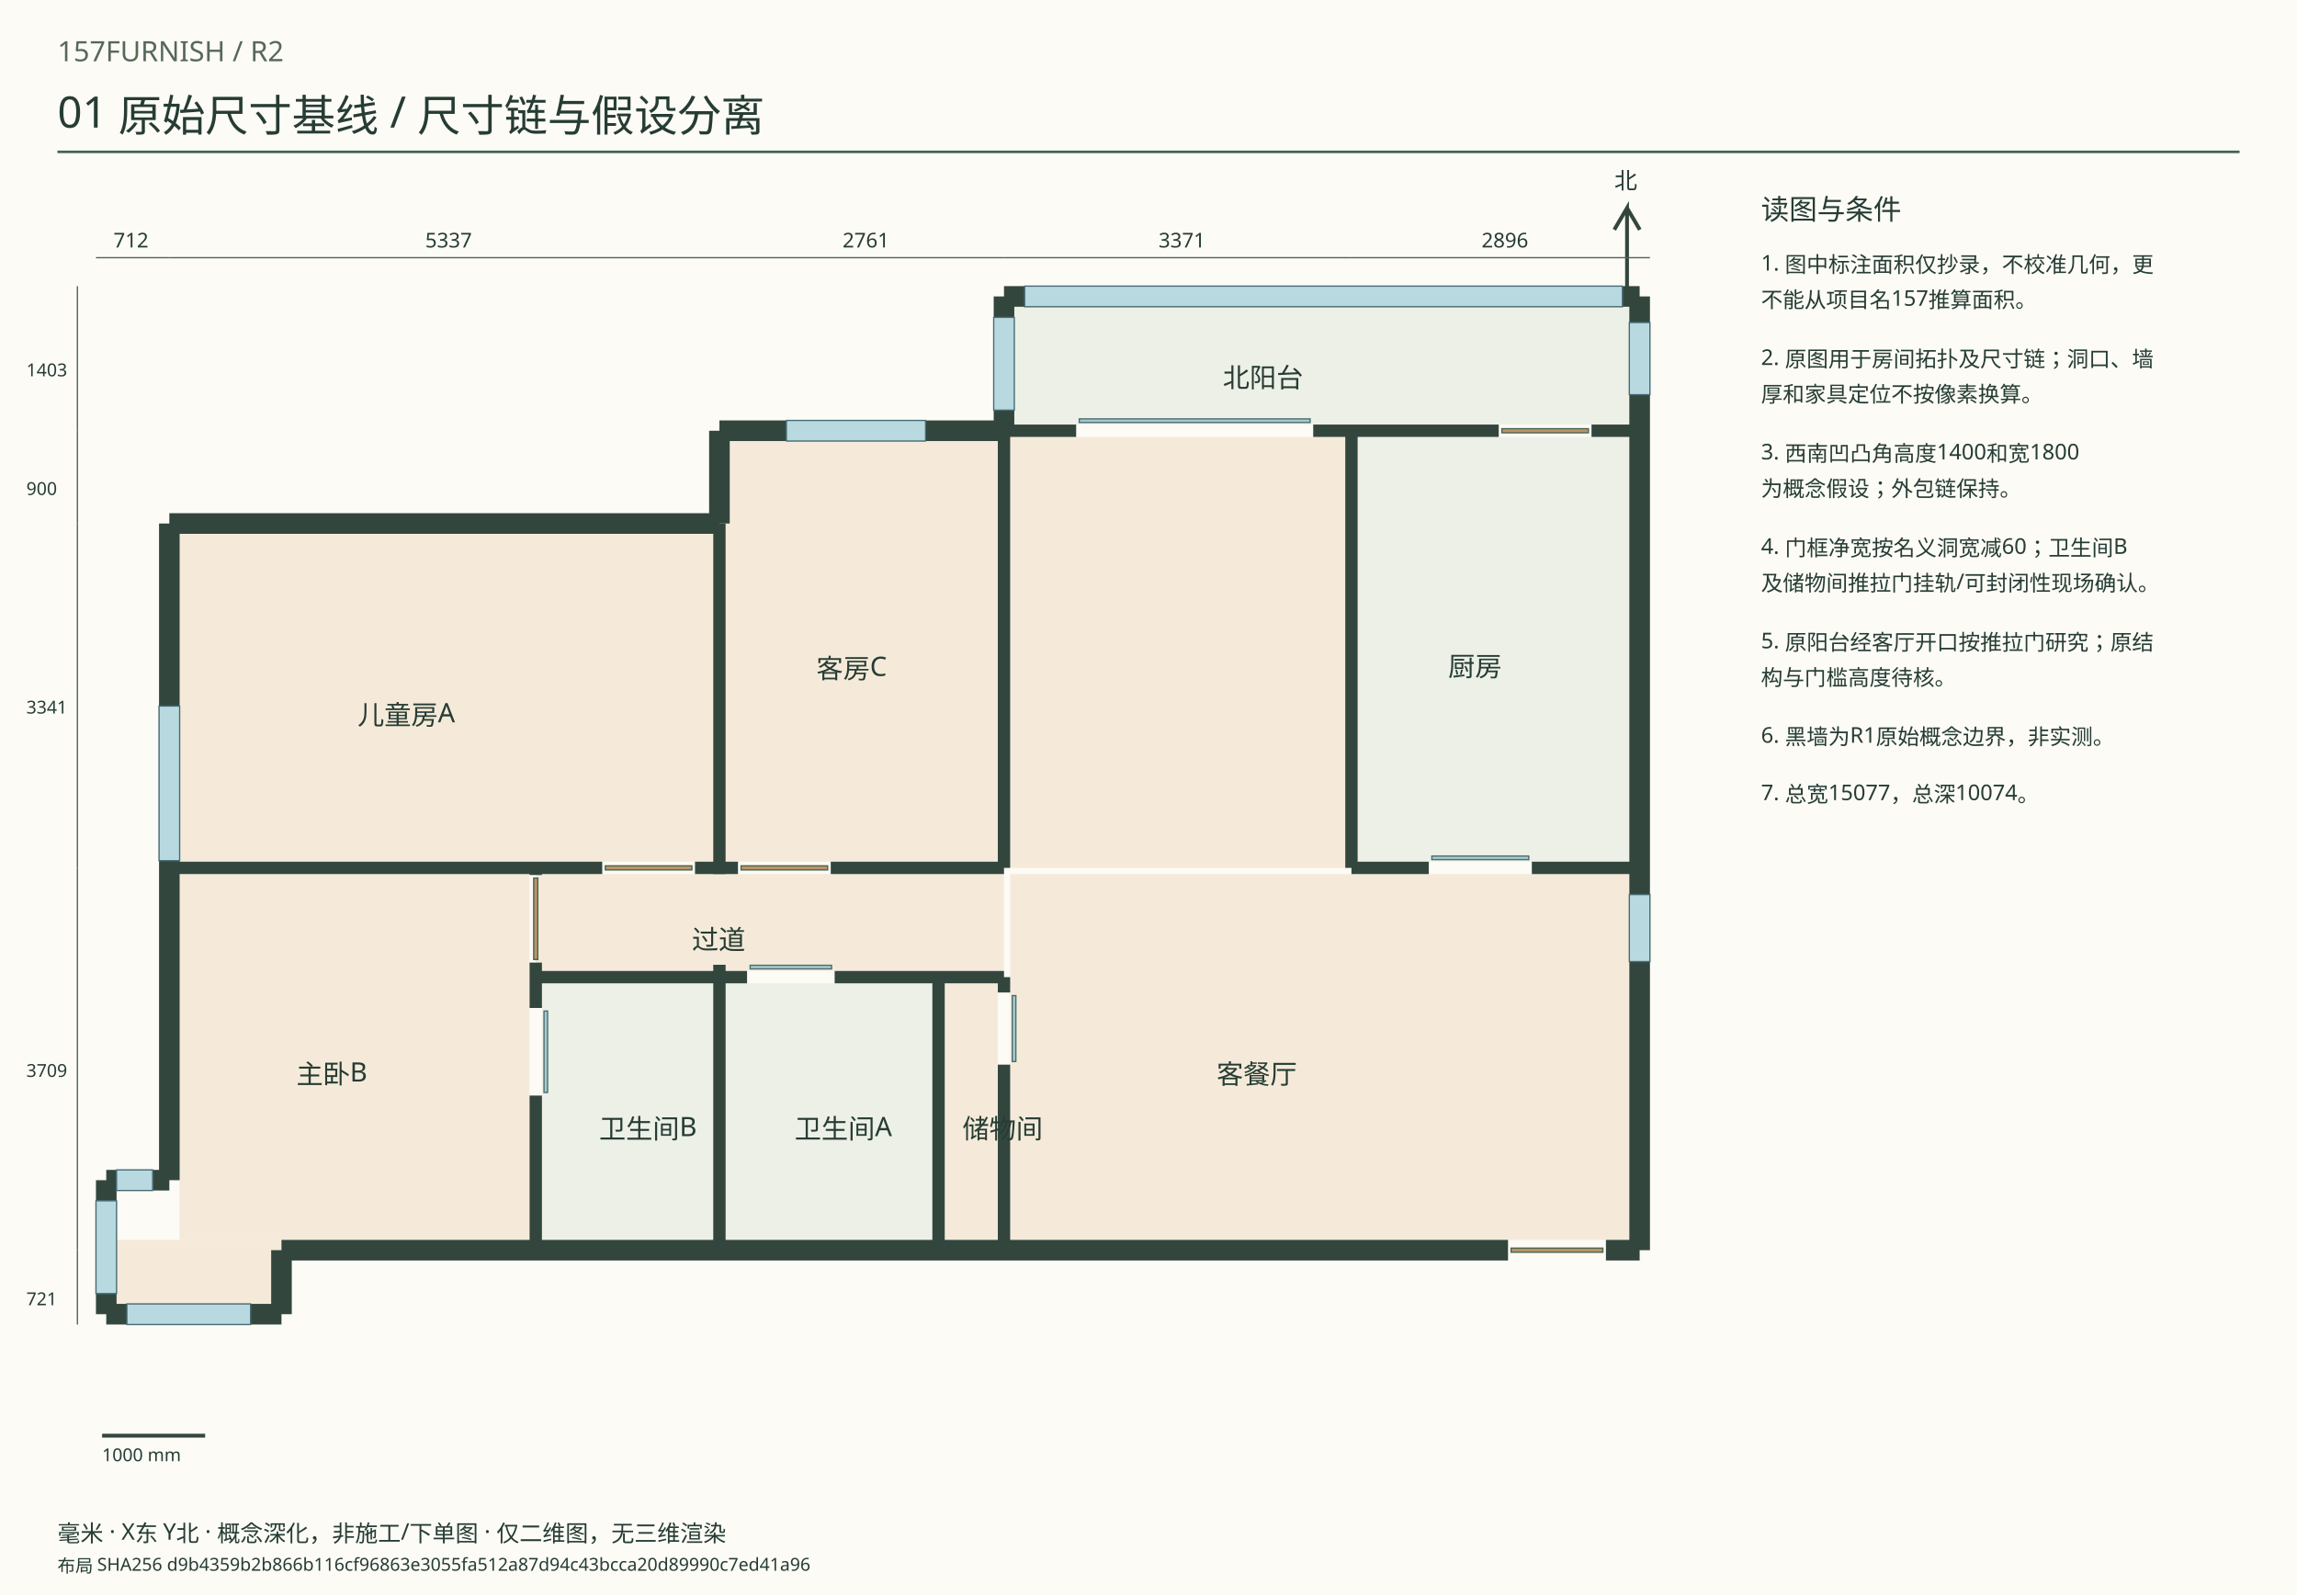
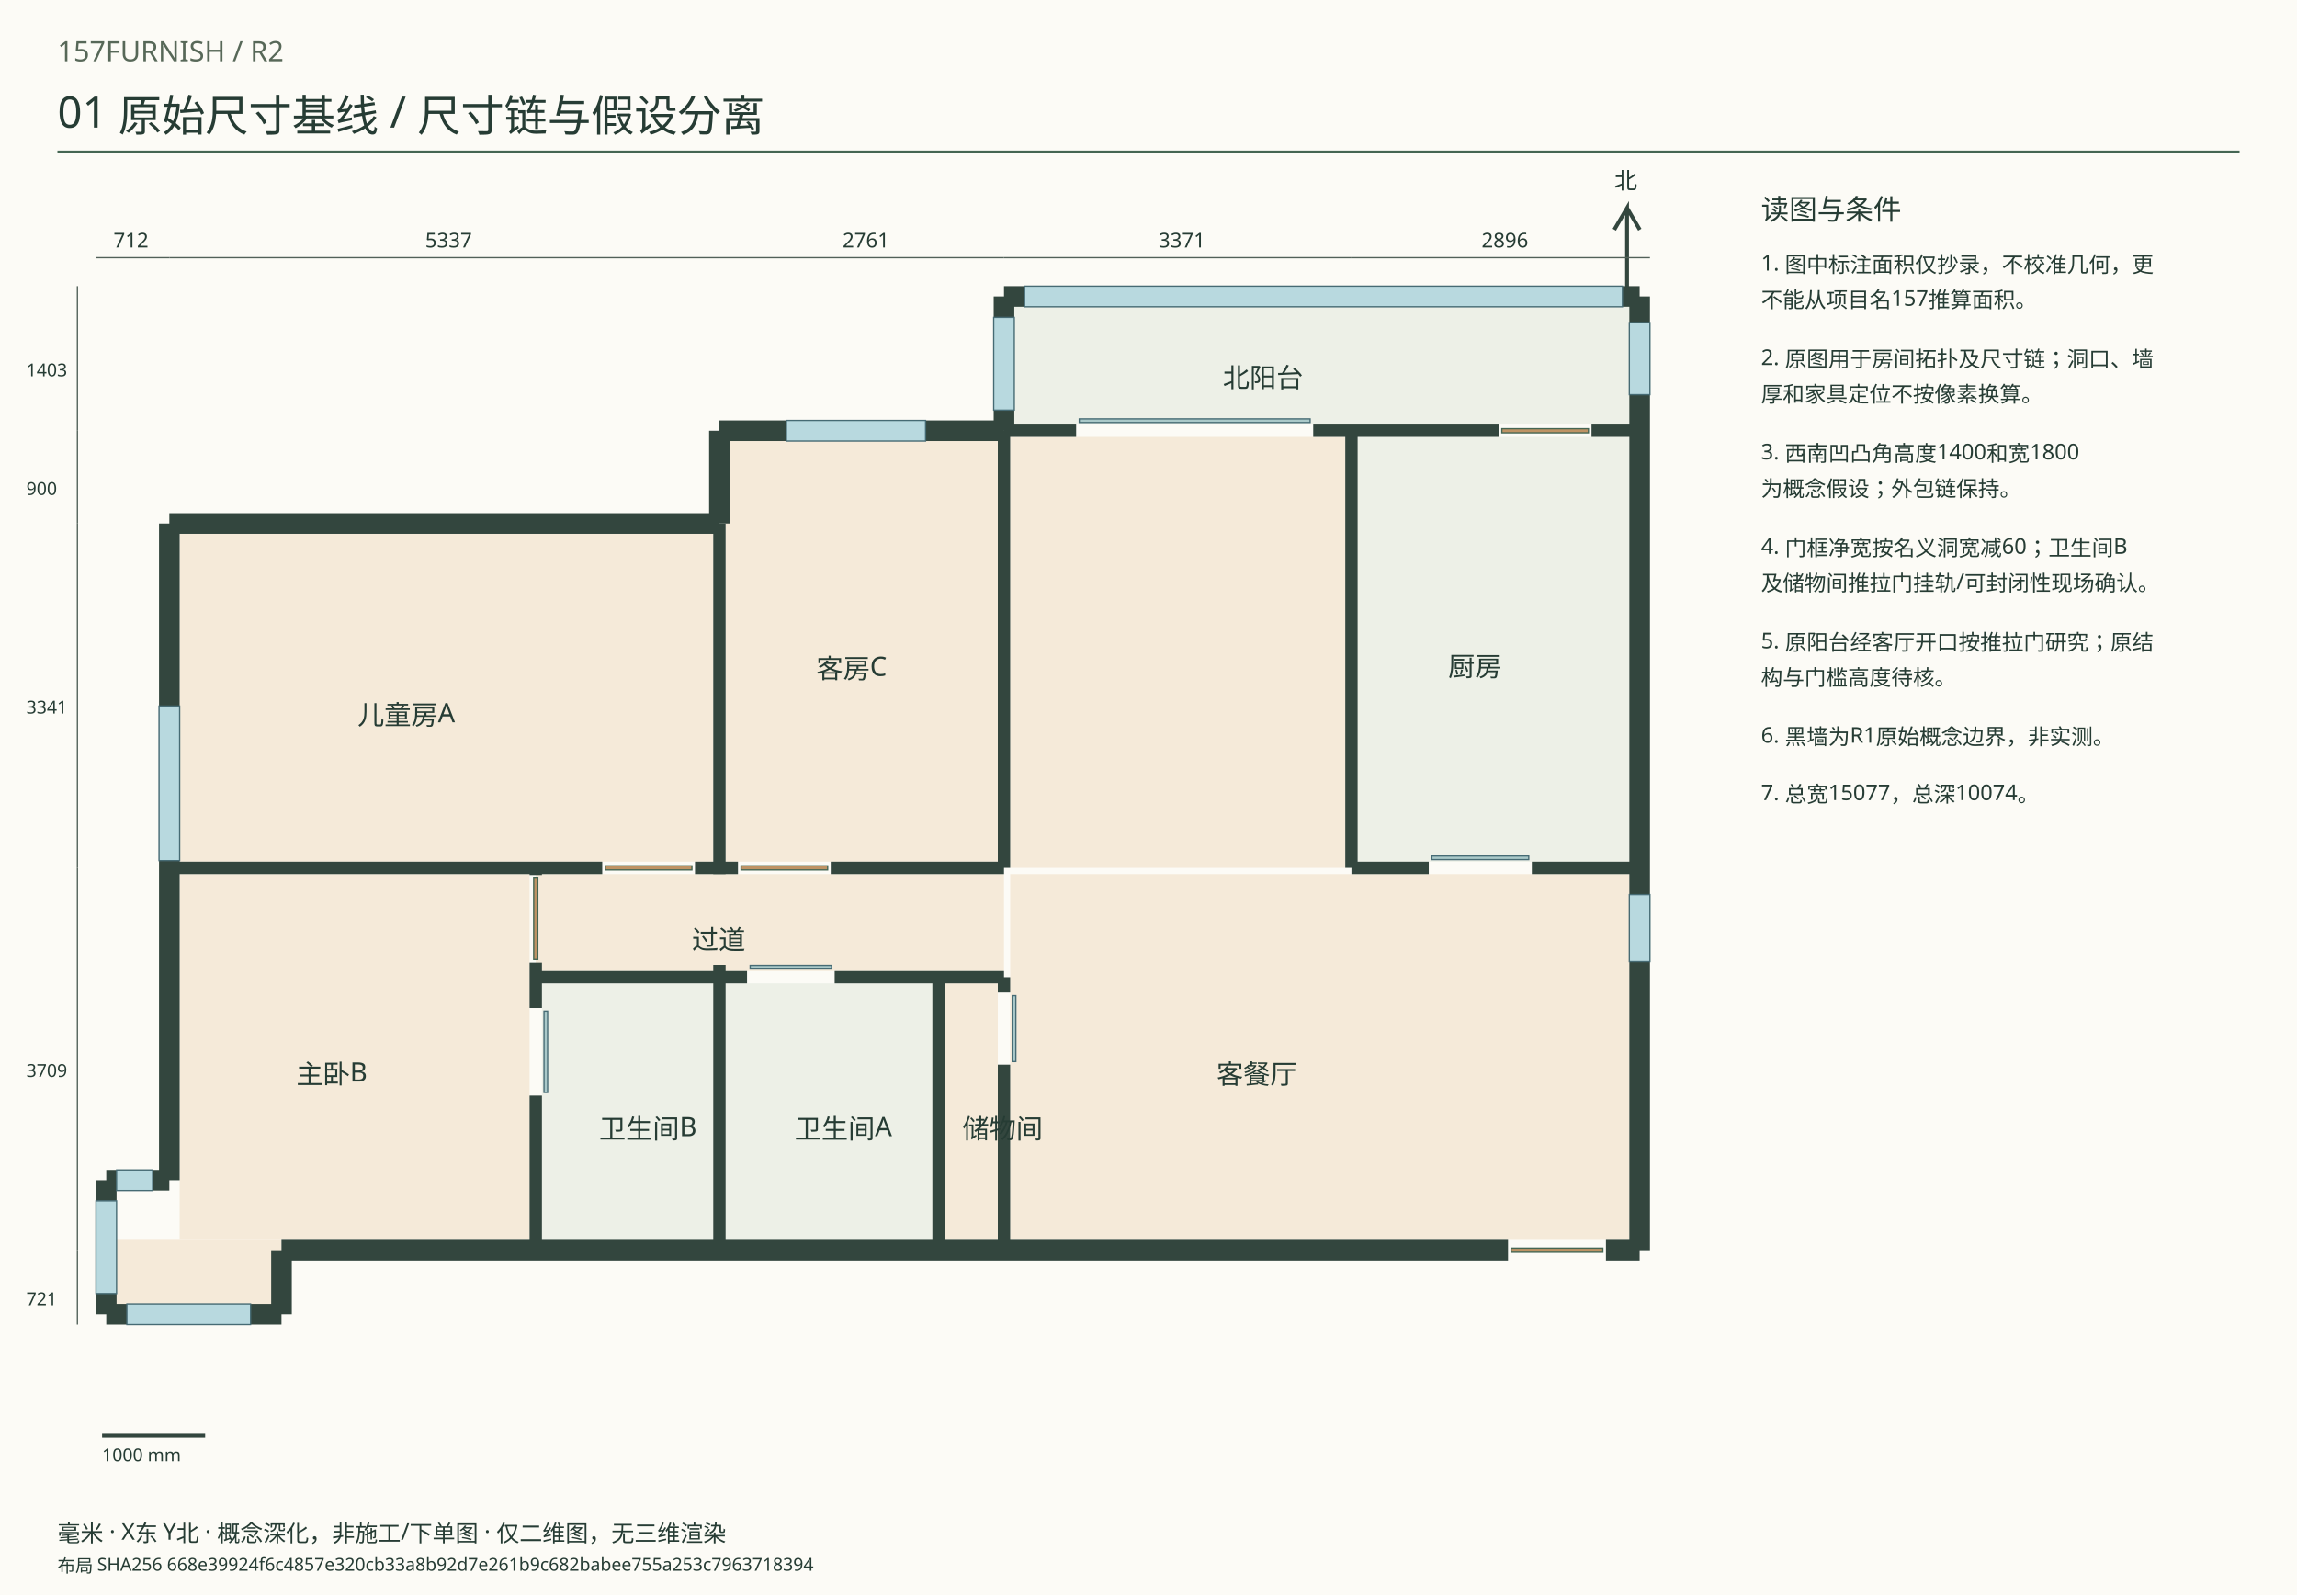
- <svg xmlns="http://www.w3.org/2000/svg" width="1800" height="1250" viewBox="0 0 1800 1250" data-revision="R2" data-layout-sha256="d9b4359b2b866b116cf96863e3055fa512a87d94c43bcca20d89990c7ed41a96">
+ <svg xmlns="http://www.w3.org/2000/svg" width="1800" height="1250" viewBox="0 0 1800 1250" data-revision="R2" data-layout-sha256="668e39924f6c4857e320cb33a8b92d7e261b9c682babee755a253c7963718394">
  <rect x="0" y="0" width="1800" height="1250" fill="#fcfbf6" stroke="none" stroke-width="1" />
  <text x="45.000" y="48.000" font-size="22" fill="#576858" font-family="Microsoft YaHei, sans-serif">157FURNISH  /  R2</text>
  <text x="45.000" y="100.000" font-size="34" fill="#263c34" font-family="Microsoft YaHei, sans-serif">01 原始尺寸基线 / 尺寸链与假设分离</text>
  <polyline points="45.000,119.000 1755.000,119.000" fill="none" stroke="#456653" stroke-width="2" />
  <text x="45.000" y="1208.000" font-size="18" fill="#263c34" font-family="Microsoft YaHei, sans-serif">毫米 · X东 Y北 · 概念深化，非施工/下单图 · 仅二维图，无三维渲染</text>
-   <text x="45.000" y="1232.000" font-size="14" fill="#263c34" font-family="Microsoft YaHei, sans-serif">布局 SHA256 d9b4359b2b866b116cf96863e3055fa512a87d94c43bcca20d89990c7ed41a96</text>
+   <text x="45.000" y="1232.000" font-size="14" fill="#263c34" font-family="Microsoft YaHei, sans-serif">布局 SHA256 668e39924f6c4857e320cb33a8b92d7e261b9c682babee755a253c7963718394</text>
  <text x="1380.000" y="172.000" font-size="22" fill="#263c34" font-family="Microsoft YaHei, sans-serif">读图与条件</text>
  <text x="1380.000" y="212.000" font-size="17" fill="#263c34" font-family="Microsoft YaHei, sans-serif">1. 图中标注面积仅抄录，不校准几何，更</text>
  <text x="1380.000" y="241.000" font-size="17" fill="#263c34" font-family="Microsoft YaHei, sans-serif">不能从项目名157推算面积。</text>
  <text x="1380.000" y="286.000" font-size="17" fill="#263c34" font-family="Microsoft YaHei, sans-serif">2. 原图用于房间拓扑及尺寸链；洞口、墙</text>
  <text x="1380.000" y="315.000" font-size="17" fill="#263c34" font-family="Microsoft YaHei, sans-serif">厚和家具定位不按像素换算。</text>
  <text x="1380.000" y="360.000" font-size="17" fill="#263c34" font-family="Microsoft YaHei, sans-serif">3. 西南凹凸角高度1400和宽1800</text>
  <text x="1380.000" y="389.000" font-size="17" fill="#263c34" font-family="Microsoft YaHei, sans-serif">为概念假设；外包链保持。</text>
  <text x="1380.000" y="434.000" font-size="17" fill="#263c34" font-family="Microsoft YaHei, sans-serif">4. 门框净宽按名义洞宽减60；卫生间B</text>
  <text x="1380.000" y="463.000" font-size="17" fill="#263c34" font-family="Microsoft YaHei, sans-serif">及储物间推拉门挂轨/可封闭性现场确认。</text>
  <text x="1380.000" y="508.000" font-size="17" fill="#263c34" font-family="Microsoft YaHei, sans-serif">5. 原阳台经客厅开口按推拉门研究；原结</text>
  <text x="1380.000" y="537.000" font-size="17" fill="#263c34" font-family="Microsoft YaHei, sans-serif">构与门槛高度待核。</text>
  <text x="1380.000" y="582.000" font-size="17" fill="#263c34" font-family="Microsoft YaHei, sans-serif">6. 黑墙为R1原始概念边界，非实测。</text>
  <text x="1380.000" y="627.000" font-size="17" fill="#263c34" font-family="Microsoft YaHei, sans-serif">7. 总宽15077，总深10074。</text>
  <defs>
    <clipPath id="planClip">
      <rect x="50" y="145" width="1280" height="970" />
    </clipPath>
  </defs>
  <g clip-path="url(#planClip)">
    <rect x="140.777" y="418.304" width="418.142" height="256.927" fill="#f5ead9" stroke="none" stroke-width="1" />
    <rect x="140.777" y="684.923" width="274.212" height="286.65" fill="#f5ead9" stroke="none" stroke-width="1" />
    <rect x="83.269" y="971.573" width="137.308" height="58.235" fill="#f5ead9" stroke="none" stroke-width="1" />
    <rect x="568.611" y="345.611" width="213.311" height="329.619" fill="#f5ead9" stroke="none" stroke-width="1" />
    <rect x="419.835" y="684.923" width="366.935" height="75.923" fill="#f5ead9" stroke="none" stroke-width="1" />
    <rect x="424.681" y="770.538" width="134.238" height="201.035" fill="#edf0e7" stroke="none" stroke-width="1" />
    <rect x="568.611" y="770.538" width="162.023" height="201.035" fill="#edf0e7" stroke="none" stroke-width="1" />
    <rect x="740.327" y="770.538" width="41.596" height="201.035" fill="#f5ead9" stroke="none" stroke-width="1" />
    <rect x="791.615" y="684.923" width="485.181" height="286.65" fill="#f5ead9" stroke="none" stroke-width="1" />
    <rect x="791.615" y="342.381" width="262.581" height="337.696" fill="#f5ead9" stroke="none" stroke-width="1" />
    <rect x="1063.889" y="342.381" width="212.908" height="332.85" fill="#edf0e7" stroke="none" stroke-width="1" />
    <rect x="794.846" y="232.292" width="490.027" height="100.396" fill="#edf0e7" stroke="none" stroke-width="1" />
    <rect x="83.269" y="1021.731" width="16.154" height="16.154" fill="#33463e" stroke="none" stroke-width="1" />
    <rect x="99.423" y="1021.731" width="96.923" height="16.154" fill="#33463e" stroke="none" stroke-width="1" />
    <rect x="196.346" y="1021.731" width="24.231" height="16.154" fill="#33463e" stroke="none" stroke-width="1" />
    <rect x="212.5" y="979.65" width="16.154" height="50.158" fill="#33463e" stroke="none" stroke-width="1" />
    <rect x="220.577" y="971.573" width="961.154" height="16.154" fill="#33463e" stroke="none" stroke-width="1" />
    <rect x="1258.461" y="971.573" width="26.412" height="16.154" fill="#33463e" stroke="none" stroke-width="1" />
    <rect x="1276.796" y="753.496" width="16.154" height="226.154" fill="#33463e" stroke="none" stroke-width="1" />
    <rect x="1276.796" y="700.996" width="16.154" height="52.5" fill="#33463e" stroke="none" stroke-width="1" />
    <rect x="1276.796" y="309.265" width="16.154" height="391.731" fill="#33463e" stroke="none" stroke-width="1" />
    <rect x="1276.796" y="252.727" width="16.154" height="56.538" fill="#33463e" stroke="none" stroke-width="1" />
    <rect x="1276.796" y="232.292" width="16.154" height="20.435" fill="#33463e" stroke="none" stroke-width="1" />
    <rect x="786.769" y="224.215" width="16.154" height="16.154" fill="#33463e" stroke="none" stroke-width="1" />
    <rect x="802.923" y="224.215" width="468.462" height="16.154" fill="#33463e" stroke="none" stroke-width="1" />
    <rect x="1271.385" y="224.215" width="13.489" height="16.154" fill="#33463e" stroke="none" stroke-width="1" />
    <rect x="778.692" y="321.381" width="16.154" height="16.154" fill="#33463e" stroke="none" stroke-width="1" />
    <rect x="778.692" y="248.689" width="16.154" height="72.692" fill="#33463e" stroke="none" stroke-width="1" />
    <rect x="778.692" y="232.292" width="16.154" height="16.396" fill="#33463e" stroke="none" stroke-width="1" />
    <rect x="563.765" y="329.458" width="52.5" height="16.154" fill="#33463e" stroke="none" stroke-width="1" />
    <rect x="616.265" y="329.458" width="109.038" height="16.154" fill="#33463e" stroke="none" stroke-width="1" />
    <rect x="725.304" y="329.458" width="61.465" height="16.154" fill="#33463e" stroke="none" stroke-width="1" />
    <rect x="555.688" y="337.535" width="16.154" height="72.692" fill="#33463e" stroke="none" stroke-width="1" />
    <rect x="132.7" y="402.15" width="431.065" height="16.154" fill="#33463e" stroke="none" stroke-width="1" />
    <rect x="124.623" y="674.423" width="16.154" height="250.385" fill="#33463e" stroke="none" stroke-width="1" />
    <rect x="124.623" y="553.269" width="16.154" height="121.154" fill="#33463e" stroke="none" stroke-width="1" />
    <rect x="124.623" y="410.227" width="16.154" height="143.042" fill="#33463e" stroke="none" stroke-width="1" />
    <rect x="83.269" y="916.731" width="8.077" height="16.154" fill="#33463e" stroke="none" stroke-width="1" />
    <rect x="91.346" y="916.731" width="28.269" height="16.154" fill="#33463e" stroke="none" stroke-width="1" />
    <rect x="119.615" y="916.731" width="13.085" height="16.154" fill="#33463e" stroke="none" stroke-width="1" />
    <rect x="75.192" y="1013.654" width="16.154" height="16.154" fill="#33463e" stroke="none" stroke-width="1" />
    <rect x="75.192" y="940.962" width="16.154" height="72.692" fill="#33463e" stroke="none" stroke-width="1" />
    <rect x="75.192" y="924.808" width="16.154" height="16.154" fill="#33463e" stroke="none" stroke-width="1" />
    <rect x="132.7" y="675.231" width="339.231" height="9.692" fill="#33463e" stroke="none" stroke-width="1" />
    <rect x="544.623" y="675.231" width="19.142" height="9.692" fill="#33463e" stroke="none" stroke-width="1" />
    <rect x="414.988" y="858.496" width="9.692" height="121.154" fill="#33463e" stroke="none" stroke-width="1" />
    <rect x="414.988" y="754.304" width="9.692" height="35.538" fill="#33463e" stroke="none" stroke-width="1" />
    <rect x="414.988" y="680.077" width="9.692" height="5.573" fill="#33463e" stroke="none" stroke-width="1" />
    <rect x="558.919" y="756" width="9.692" height="9.692" fill="#33463e" stroke="none" stroke-width="1" />
    <rect x="558.919" y="410.227" width="9.692" height="274.696" fill="#33463e" stroke="none" stroke-width="1" />
    <rect x="563.765" y="675.231" width="14.539" height="9.692" fill="#33463e" stroke="none" stroke-width="1" />
    <rect x="650.996" y="675.231" width="135.773" height="9.692" fill="#33463e" stroke="none" stroke-width="1" />
    <rect x="781.923" y="337.535" width="9.692" height="342.542" fill="#33463e" stroke="none" stroke-width="1" />
    <rect x="419.835" y="760.846" width="165.577" height="9.692" fill="#33463e" stroke="none" stroke-width="1" />
    <rect x="654.065" y="760.846" width="132.704" height="9.692" fill="#33463e" stroke="none" stroke-width="1" />
    <rect x="558.919" y="765.692" width="9.692" height="213.958" fill="#33463e" stroke="none" stroke-width="1" />
    <rect x="730.635" y="765.692" width="9.692" height="213.958" fill="#33463e" stroke="none" stroke-width="1" />
    <rect x="781.923" y="834.265" width="9.692" height="145.385" fill="#33463e" stroke="none" stroke-width="1" />
    <rect x="781.923" y="765.692" width="9.692" height="12.035" fill="#33463e" stroke="none" stroke-width="1" />
    <rect x="1054.196" y="337.535" width="9.692" height="342.542" fill="#33463e" stroke="none" stroke-width="1" />
    <rect x="1059.042" y="675.231" width="60.577" height="9.692" fill="#33463e" stroke="none" stroke-width="1" />
    <rect x="1200.389" y="675.231" width="84.485" height="9.692" fill="#33463e" stroke="none" stroke-width="1" />
    <rect x="786.769" y="332.688" width="56.538" height="9.692" fill="#33463e" stroke="none" stroke-width="1" />
    <rect x="1029.077" y="332.688" width="145.385" height="9.692" fill="#33463e" stroke="none" stroke-width="1" />
    <rect x="1247.154" y="332.688" width="37.719" height="9.692" fill="#33463e" stroke="none" stroke-width="1" />
    <rect x="99.423" y="1021.731" width="96.923" height="16.154" fill="#b8d9df" stroke="#466b74" stroke-width="1" />
    <polygon points="1256.038,978.035 1184.154,978.035 1184.154,981.265 1256.038,981.265" fill="#be9364" stroke="#456653" />
    <rect x="1276.796" y="700.996" width="16.154" height="52.5" fill="#b8d9df" stroke="#466b74" stroke-width="1" />
    <rect x="1276.796" y="252.727" width="16.154" height="56.538" fill="#b8d9df" stroke="#466b74" stroke-width="1" />
    <rect x="802.923" y="224.215" width="468.462" height="16.154" fill="#b8d9df" stroke="#466b74" stroke-width="1" />
    <rect x="778.692" y="248.689" width="16.154" height="72.692" fill="#b8d9df" stroke="#466b74" stroke-width="1" />
    <rect x="616.265" y="329.458" width="109.038" height="16.154" fill="#b8d9df" stroke="#466b74" stroke-width="1" />
    <rect x="124.623" y="553.269" width="16.154" height="121.154" fill="#b8d9df" stroke="#466b74" stroke-width="1" />
    <rect x="91.346" y="916.731" width="28.269" height="16.154" fill="#b8d9df" stroke="#466b74" stroke-width="1" />
    <rect x="75.192" y="940.962" width="16.154" height="72.692" fill="#b8d9df" stroke="#466b74" stroke-width="1" />
    <polygon points="542.200,678.462 474.354,678.462 474.354,681.692 542.200,681.692" fill="#be9364" stroke="#456653" />
    <rect x="426.296" y="792.265" width="2.827" height="63.808" fill="#aac9c9" stroke="#466b74" stroke-width="1" />
    <polygon points="418.219,688.073 418.219,751.881 421.450,751.881 421.450,688.073" fill="#be9364" stroke="#456653" />
    <polygon points="580.727,681.692 648.573,681.692 648.573,678.462 580.727,678.462" fill="#be9364" stroke="#456653" />
    <rect x="587.835" y="756.404" width="63.808" height="2.827" fill="#aac9c9" stroke="#466b74" stroke-width="1" />
    <rect x="793.231" y="780.15" width="2.827" height="51.692" fill="#aac9c9" stroke="#466b74" stroke-width="1" />
    <rect x="1122.042" y="670.788" width="75.923" height="2.827" fill="#aac9c9" stroke="#466b74" stroke-width="1" />
    <rect x="845.731" y="328.246" width="180.923" height="2.827" fill="#aac9c9" stroke="#466b74" stroke-width="1" />
    <polygon points="1244.731,335.919 1176.885,335.919 1176.885,339.150 1244.731,339.150" fill="#be9364" stroke="#456653" />
    <text x="280.158" y="567.767" font-size="21" fill="#263c34" font-family="Microsoft YaHei, sans-serif">儿童房A</text>
    <text x="232.181" y="849.248" font-size="21" fill="#263c34" font-family="Microsoft YaHei, sans-serif">主卧B</text>
    <text x="639.715" y="531.421" font-size="21" fill="#263c34" font-family="Microsoft YaHei, sans-serif">客房C</text>
    <text x="542.146" y="743.885" font-size="21" fill="#263c34" font-family="Microsoft YaHei, sans-serif">过道</text>
    <text x="469.427" y="892.056" font-size="21" fill="#263c34" font-family="Microsoft YaHei, sans-serif">卫生间B</text>
    <text x="622.619" y="892.056" font-size="21" fill="#263c34" font-family="Microsoft YaHei, sans-serif">卫生间A</text>
    <text x="754.192" y="892.056" font-size="21" fill="#263c34" font-family="Microsoft YaHei, sans-serif">储物间</text>
    <text x="953.342" y="849.248" font-size="21" fill="#263c34" font-family="Microsoft YaHei, sans-serif">客餐厅</text>
    <text x="1134.858" y="529.806" font-size="21" fill="#263c34" font-family="Microsoft YaHei, sans-serif">厨房</text>
    <text x="958.188" y="303.490" font-size="21" fill="#263c34" font-family="Microsoft YaHei, sans-serif">北阳台</text>
  </g>
  <polyline points="1275.000,225.000 1275.000,163.000 1265.000,180.000 1275.000,163.000 1285.000,180.000" fill="none" stroke="#33463e" stroke-width="3" />
  <text x="1265.000" y="148.000" font-size="18" fill="#263c34" font-family="Microsoft YaHei, sans-serif">北</text>
  <polyline points="80.000,1125.000 160.769,1125.000" fill="none" stroke="#33463e" stroke-width="3" />
  <text x="80.000" y="1145.000" font-size="14" fill="#263c34" font-family="Microsoft YaHei, sans-serif">1000 mm</text>
  <polyline points="75.192,201.923 132.700,201.923" fill="none" stroke="#526159" stroke-width="1" />
  <text x="88.946" y="193.923" font-size="16" fill="#263c34" font-family="Microsoft YaHei, sans-serif">712</text>
  <polyline points="132.700,201.923 563.765,201.923" fill="none" stroke="#526159" stroke-width="1" />
  <text x="333.233" y="193.923" font-size="16" fill="#263c34" font-family="Microsoft YaHei, sans-serif">5337</text>
  <polyline points="563.765,201.923 786.769,201.923" fill="none" stroke="#526159" stroke-width="1" />
  <text x="660.267" y="193.923" font-size="16" fill="#263c34" font-family="Microsoft YaHei, sans-serif">2761</text>
  <polyline points="786.769,201.923 1059.042,201.923" fill="none" stroke="#526159" stroke-width="1" />
  <text x="907.906" y="193.923" font-size="16" fill="#263c34" font-family="Microsoft YaHei, sans-serif">3371</text>
  <polyline points="1059.042,201.923 1292.950,201.923" fill="none" stroke="#526159" stroke-width="1" />
  <text x="1160.996" y="193.923" font-size="16" fill="#263c34" font-family="Microsoft YaHei, sans-serif">2896</text>
  <polyline points="60.654,1037.885 60.654,979.650" fill="none" stroke="#526159" stroke-width="1" />
  <text x="20.654" y="1022.767" font-size="14" fill="#263c34" font-family="Microsoft YaHei, sans-serif">721</text>
  <polyline points="60.654,979.650 60.654,680.077" fill="none" stroke="#526159" stroke-width="1" />
  <text x="20.654" y="843.863" font-size="14" fill="#263c34" font-family="Microsoft YaHei, sans-serif">3709</text>
  <polyline points="60.654,680.077 60.654,410.227" fill="none" stroke="#526159" stroke-width="1" />
  <text x="20.654" y="559.152" font-size="14" fill="#263c34" font-family="Microsoft YaHei, sans-serif">3341</text>
  <polyline points="60.654,410.227 60.654,337.535" fill="none" stroke="#526159" stroke-width="1" />
  <text x="20.654" y="387.881" font-size="14" fill="#263c34" font-family="Microsoft YaHei, sans-serif">900</text>
  <polyline points="60.654,337.535 60.654,224.215" fill="none" stroke="#526159" stroke-width="1" />
  <text x="20.654" y="294.875" font-size="14" fill="#263c34" font-family="Microsoft YaHei, sans-serif">1403</text>
</svg>
